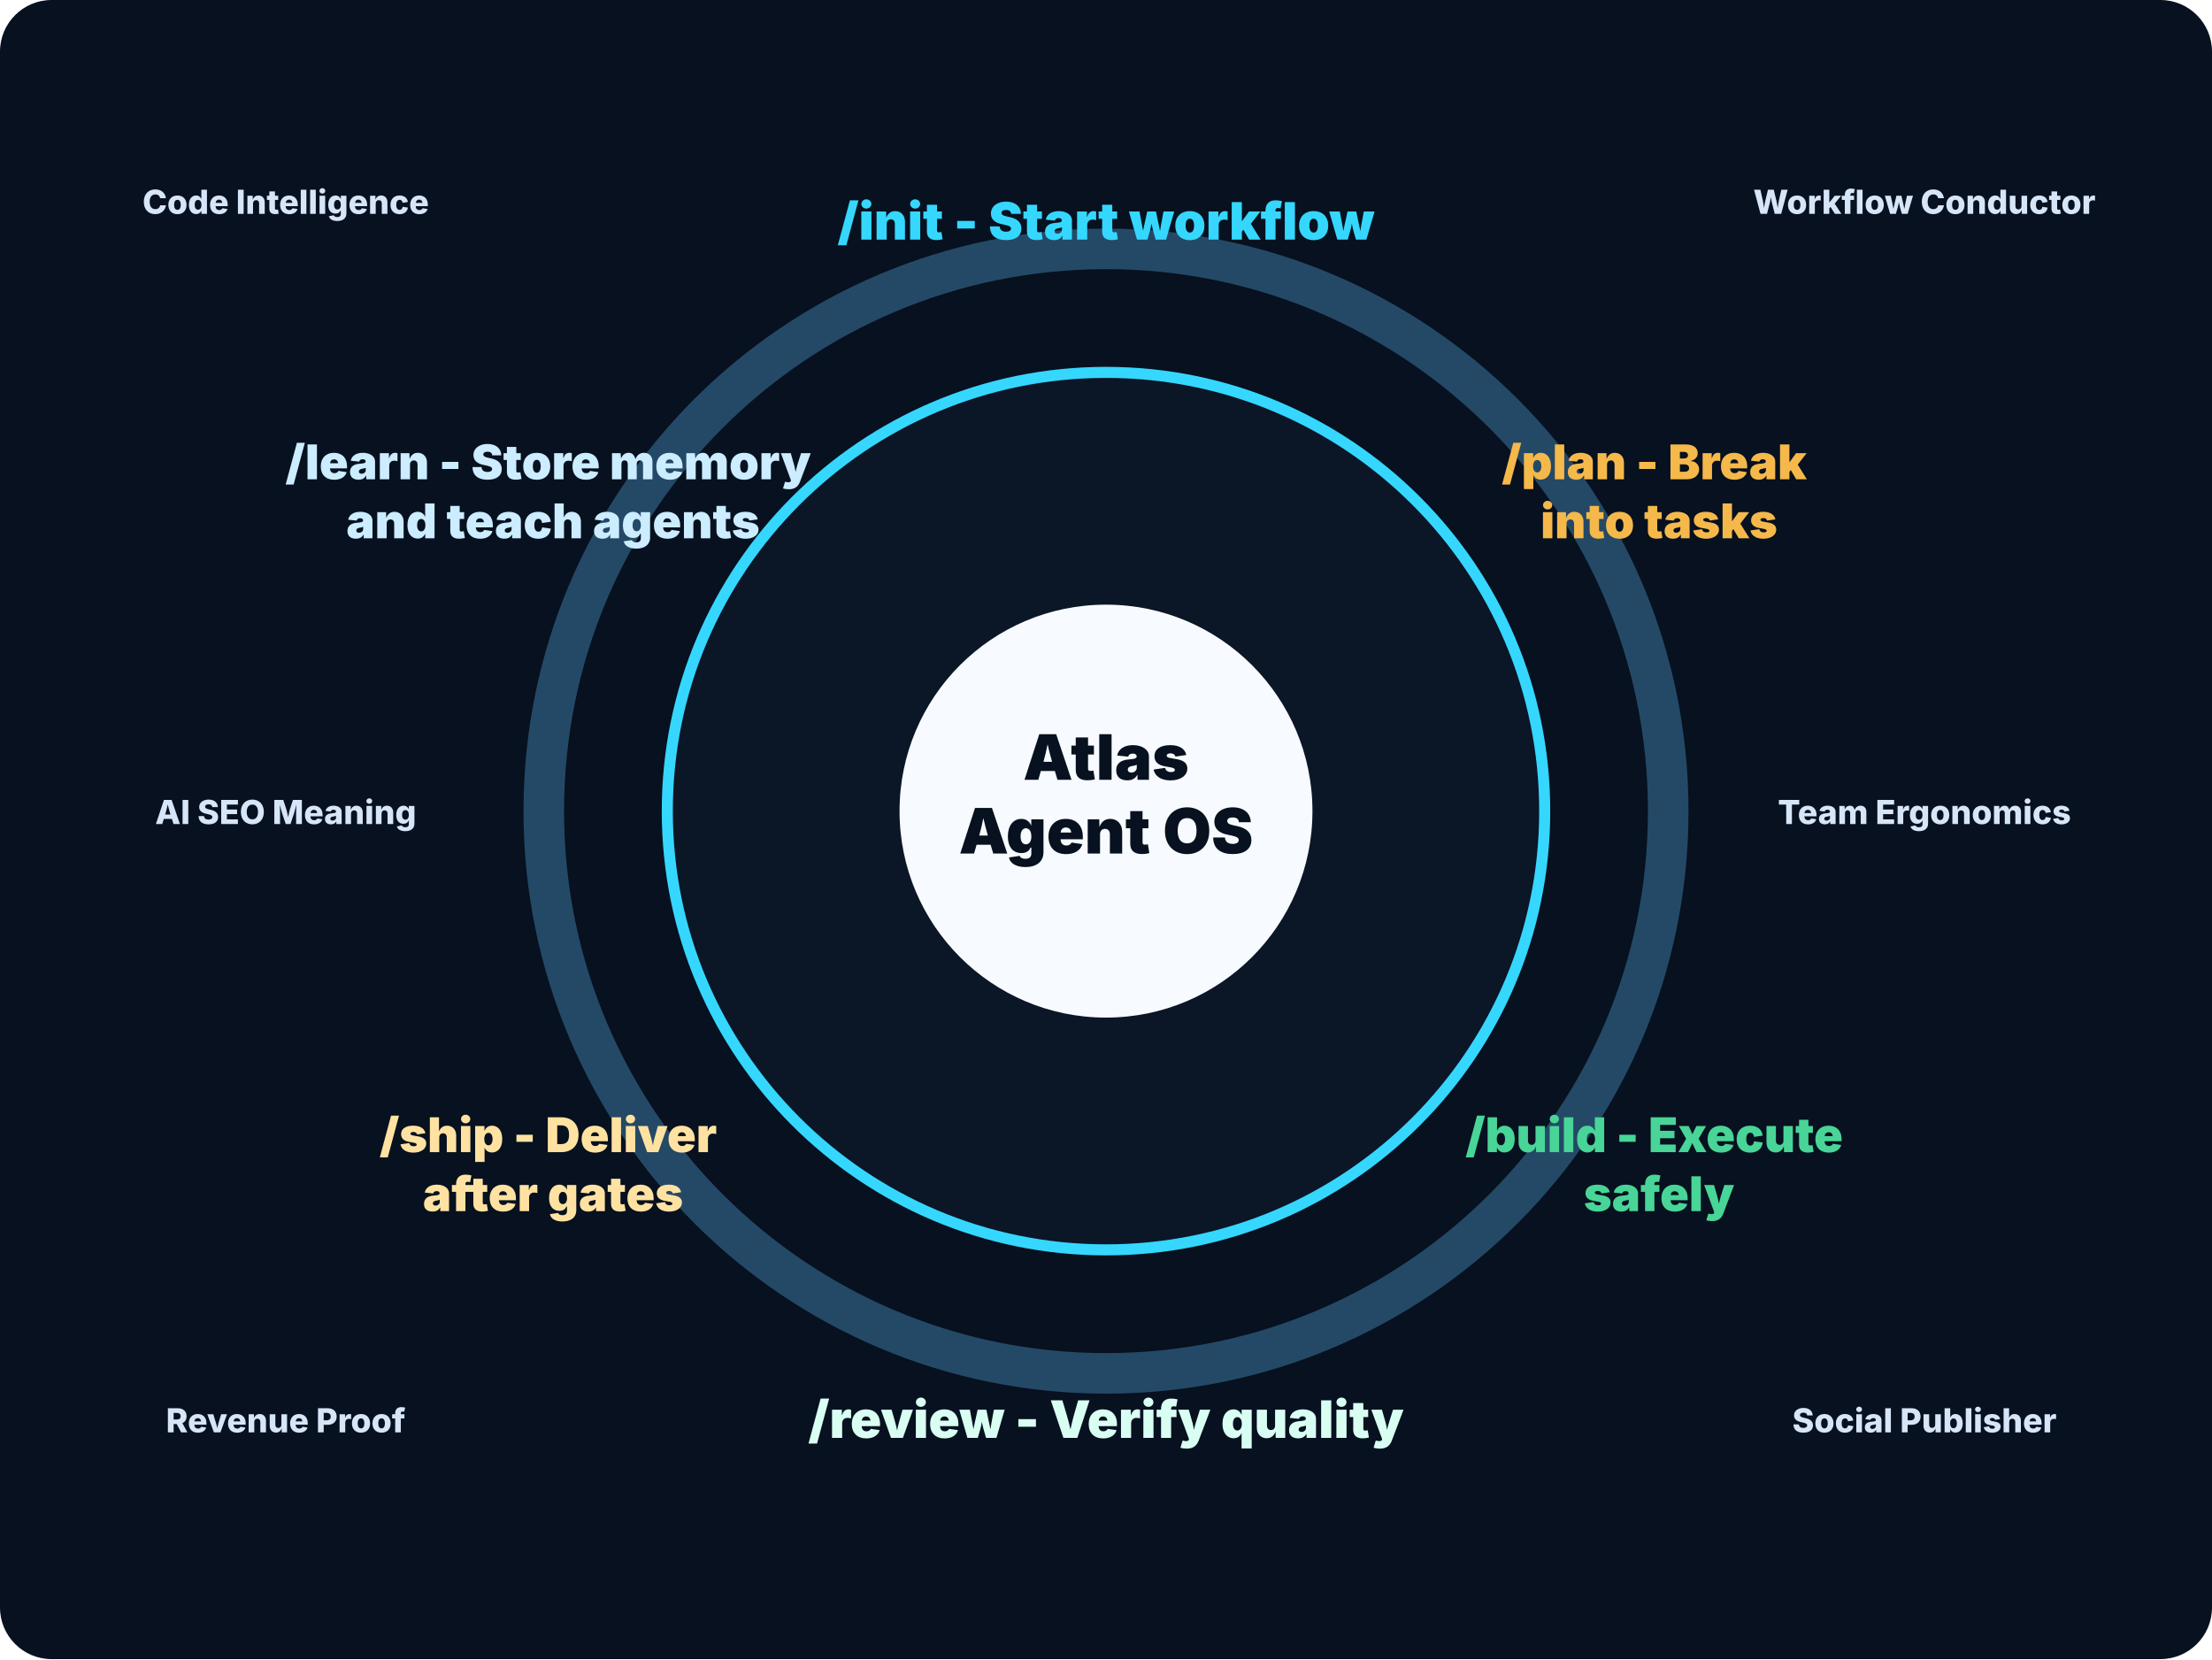
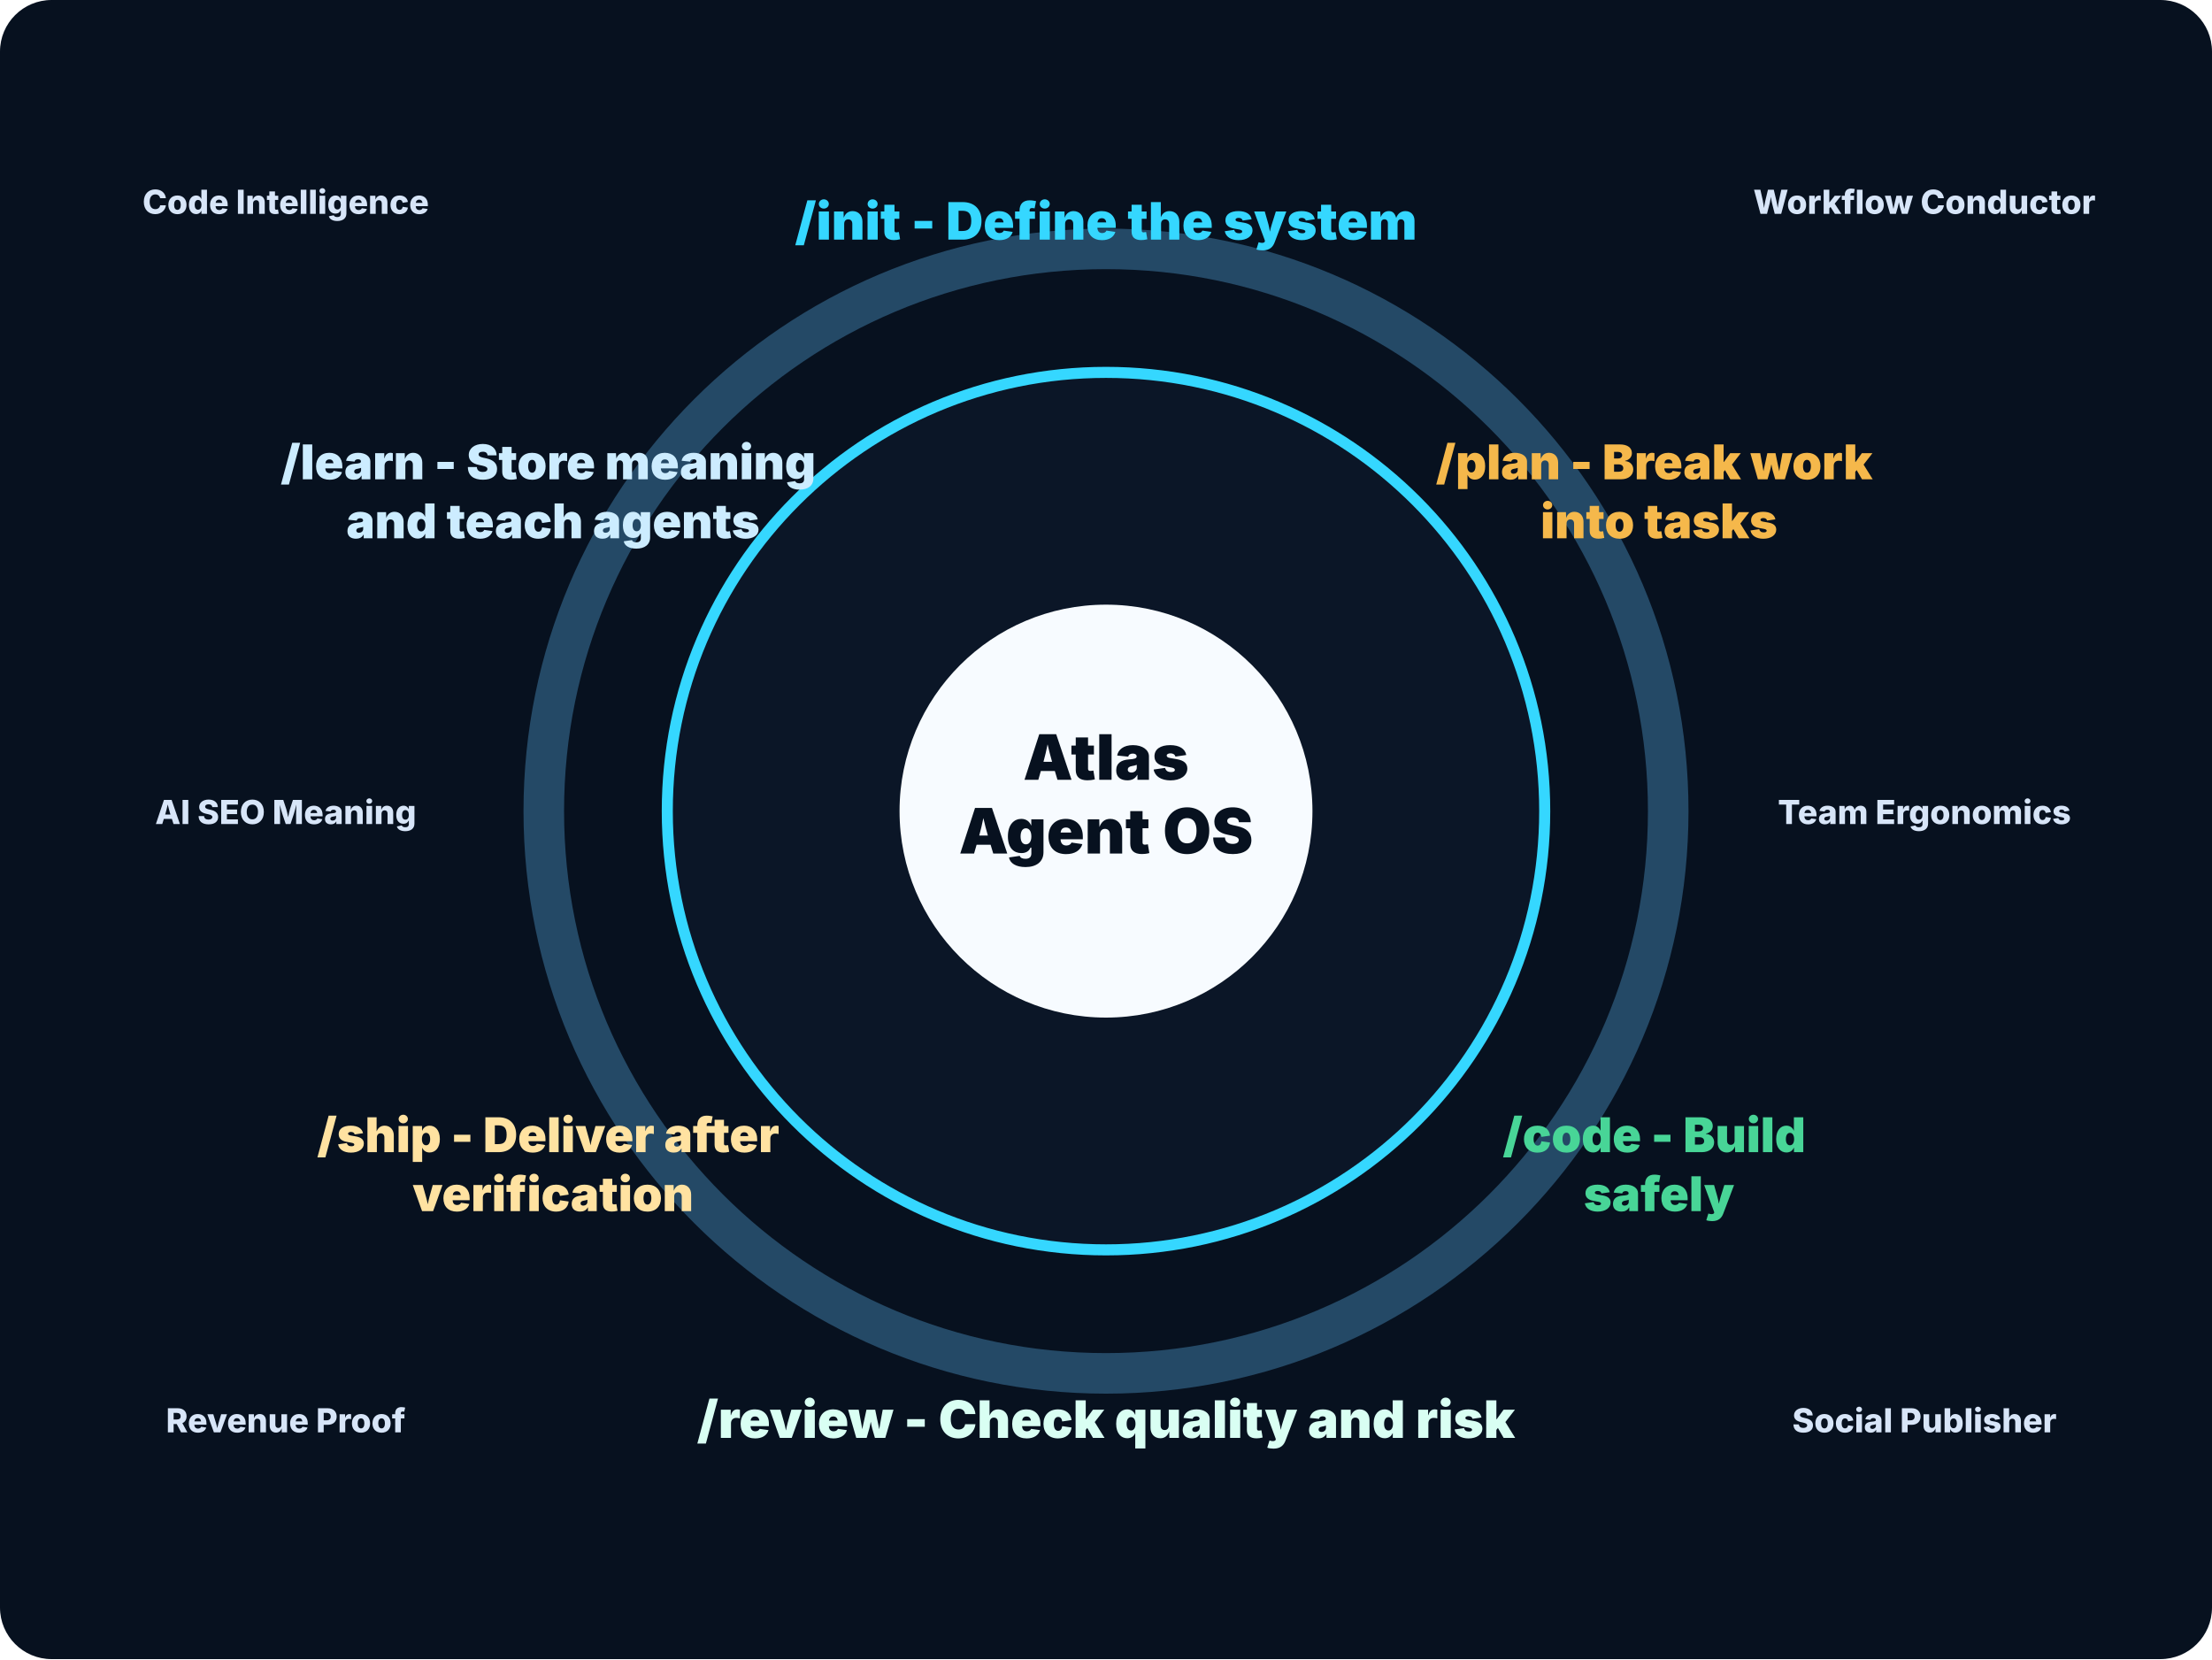
<svg xmlns="http://www.w3.org/2000/svg" viewBox="0 0 1200 900" role="img" aria-labelledby="title desc">
  <rect width="1200" height="900" rx="28" fill="#07111f" />
  <circle cx="600" cy="440" r="305" fill="none" stroke="#244966" stroke-width="22" />
  <circle cx="600" cy="440" r="238" fill="#0b1627" stroke="#35d7ff" stroke-width="6" />
  <circle cx="600" cy="440" r="112" fill="#f7fbff" />
  <text x="600" y="423" text-anchor="middle" font-family="Inter, Arial, sans-serif" font-size="34" font-weight="900" fill="#07111f">Atlas</text>
  <text x="600" y="463" text-anchor="middle" font-family="Inter, Arial, sans-serif" font-size="34" font-weight="900" fill="#07111f">Agent OS</text>
  <g font-family="Inter, Arial, sans-serif" font-weight="850">
-     <text x="600" y="130" text-anchor="middle" font-size="28" fill="#35d7ff">/init - Start workflow</text>
+     <text x="600" y="130" text-anchor="middle" font-size="28" fill="#35d7ff">/init - Define the system</text>
    <text x="900" y="260" text-anchor="middle" font-size="26" fill="#f5b84b">
-       <tspan x="900" dy="0">/plan - Break</tspan>
+       <tspan x="900" dy="0">/plan - Break work</tspan>
      <tspan x="900" dy="32">into tasks</tspan>
    </text>
    <text x="900" y="625" text-anchor="middle" font-size="26" fill="#48d597">
-       <tspan x="900" dy="0">/build - Execute</tspan>
+       <tspan x="900" dy="0">/code - Build</tspan>
      <tspan x="900" dy="32">safely</tspan>
    </text>
-     <text x="600" y="780" text-anchor="middle" font-size="28" fill="#d9fff3">/review - Verify quality</text>
+     <text x="600" y="780" text-anchor="middle" font-size="28" fill="#d9fff3">/review - Check quality and risk</text>
    <text x="300" y="625" text-anchor="middle" font-size="26" fill="#ffe2a1">
-       <tspan x="300" dy="0">/ship - Deliver</tspan>
-       <tspan x="300" dy="32">after gates</tspan>
+       <tspan x="300" dy="0">/ship - Deliver after</tspan>
+       <tspan x="300" dy="32">verification</tspan>
    </text>
    <text x="300" y="260" text-anchor="middle" font-size="26" fill="#ccecff">
-       <tspan x="300" dy="0">/learn - Store memory</tspan>
+       <tspan x="300" dy="0">/learn - Store meaning</tspan>
      <tspan x="300" dy="32">and teach agents</tspan>
    </text>
  </g>
  <g font-family="Inter, Arial, sans-serif" fill="#d7e5f8" font-weight="800">
    <text x="155" y="116" text-anchor="middle" font-size="18">Code Intelligence</text>
    <text x="1044" y="116" text-anchor="middle" font-size="18">Workflow Conductor</text>
    <text x="155" y="777" text-anchor="middle" font-size="18">Revenue Proof</text>
    <text x="1044" y="777" text-anchor="middle" font-size="18">Social Publisher</text>
    <text x="155" y="447" text-anchor="middle" font-size="18">AI SEO Meaning</text>
    <text x="1044" y="447" text-anchor="middle" font-size="18">Team Ergonomics</text>
  </g>
</svg>
